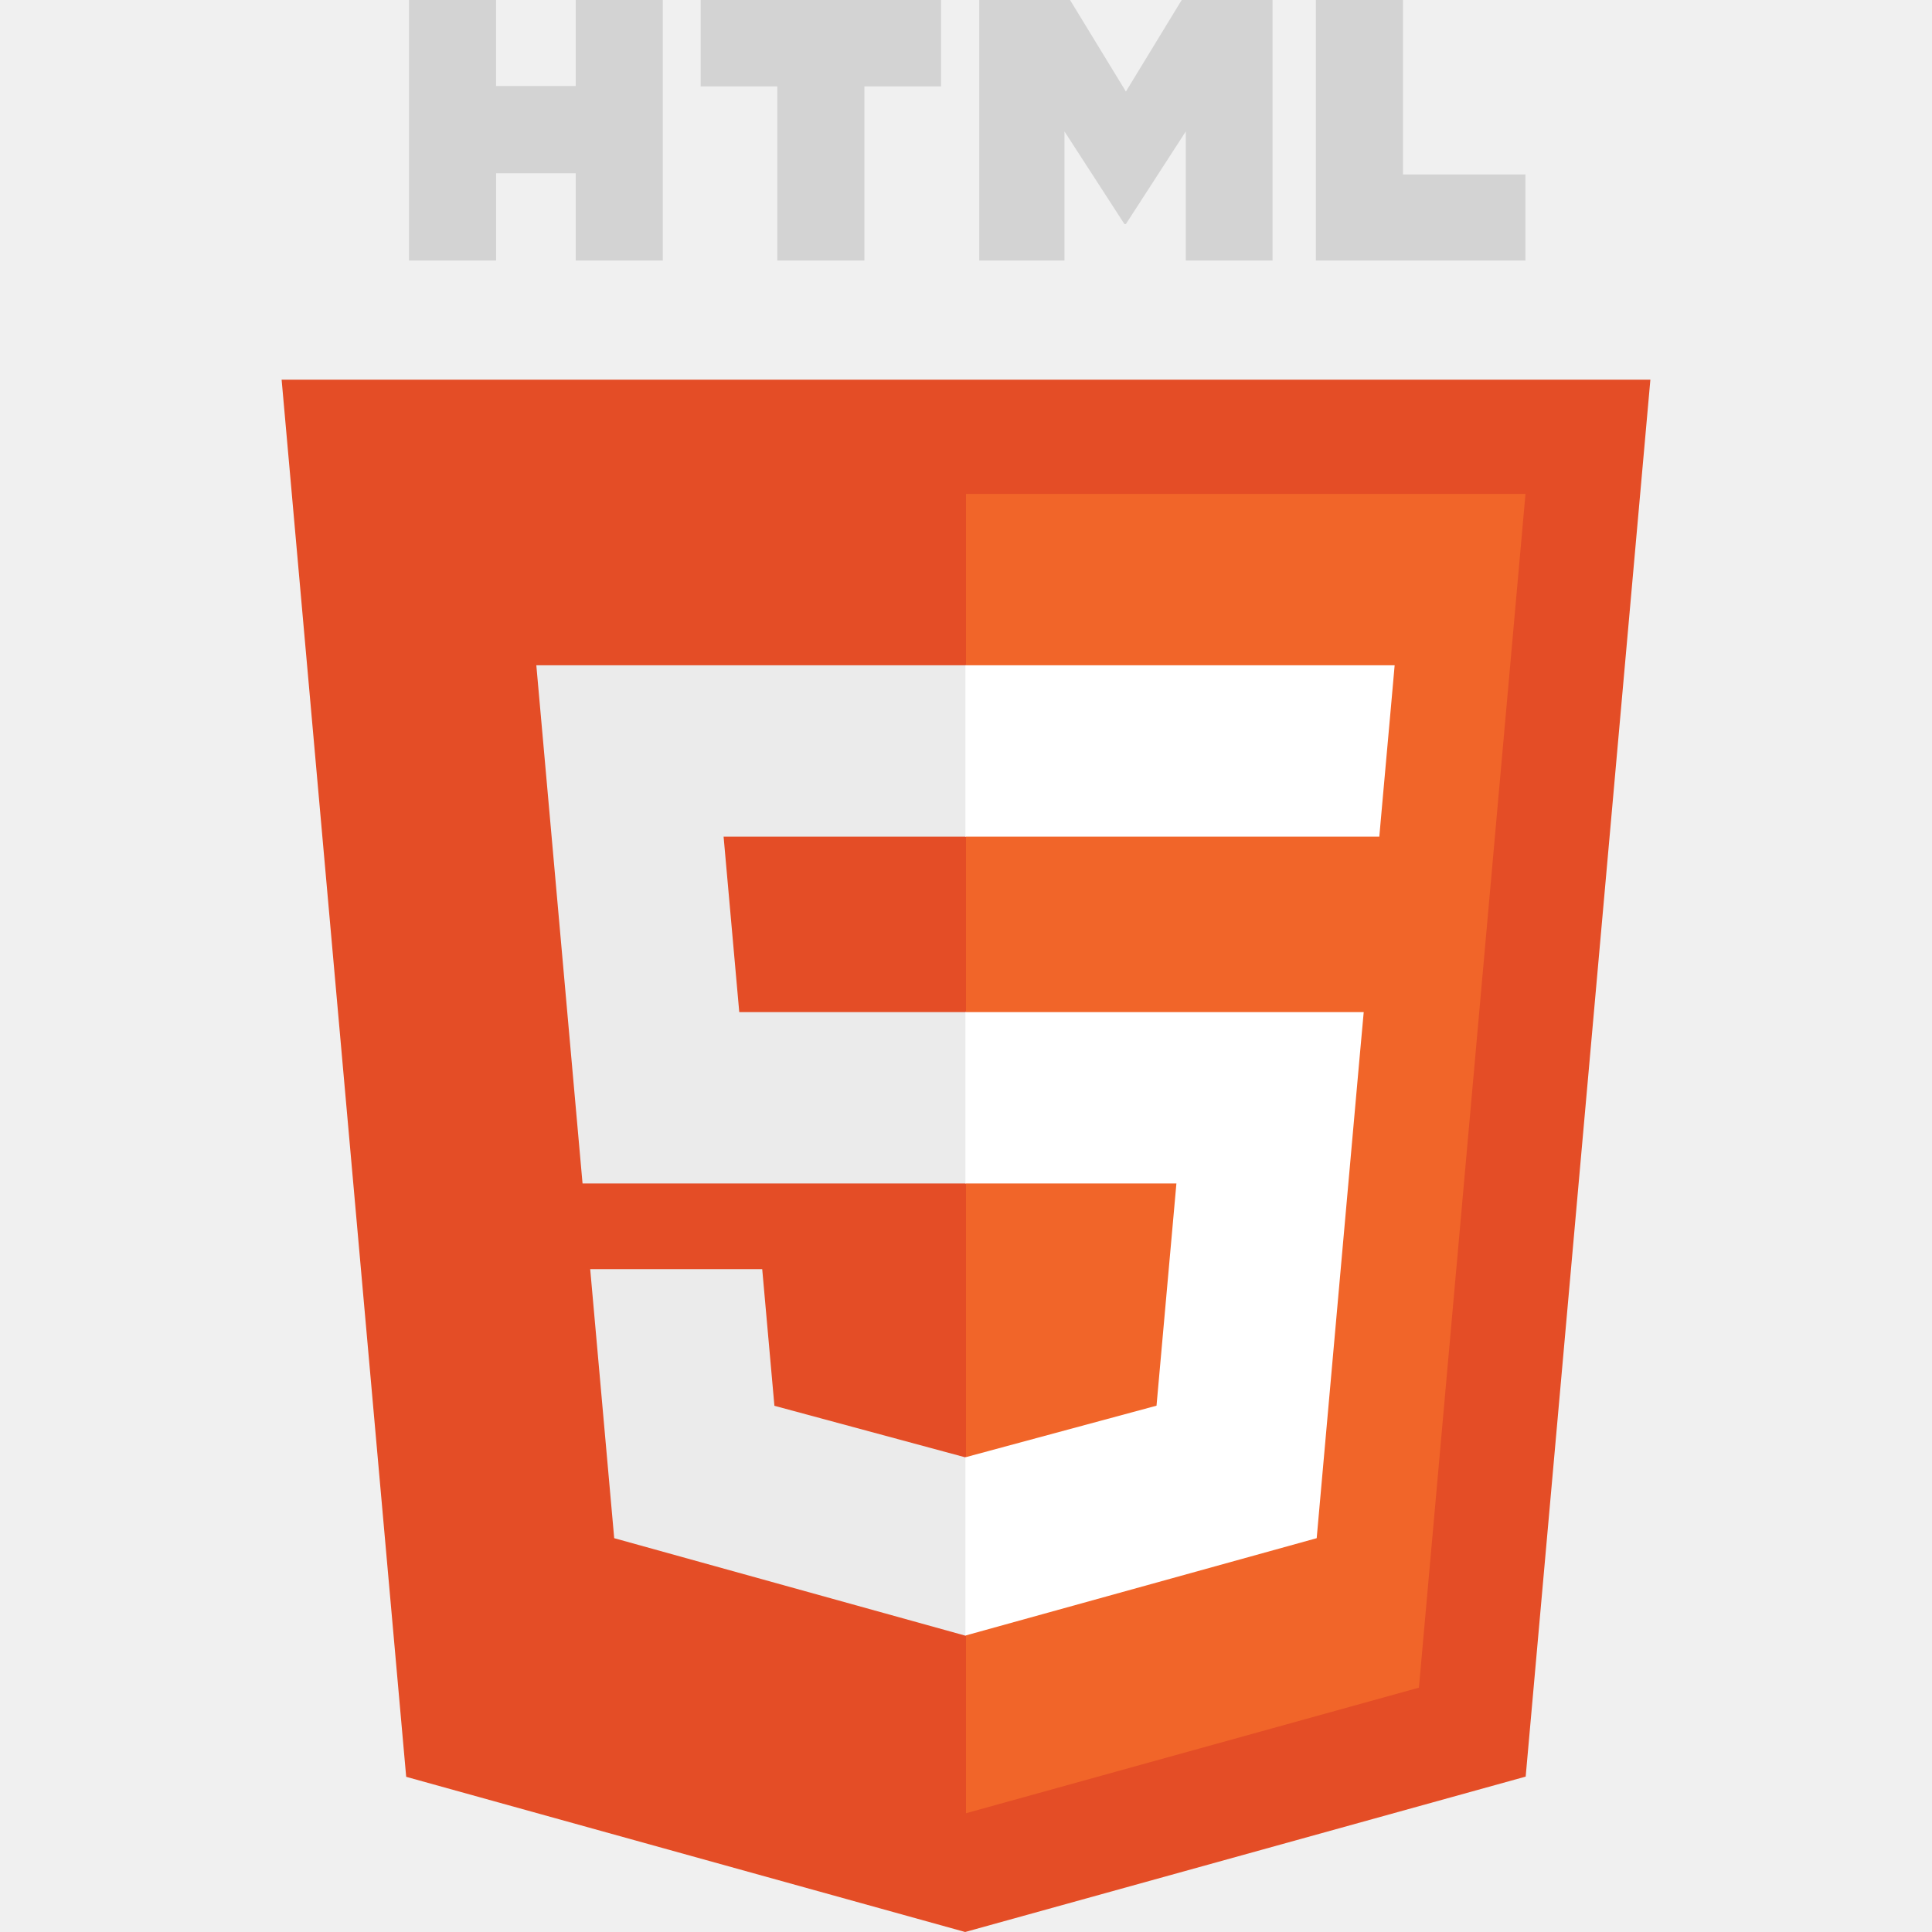
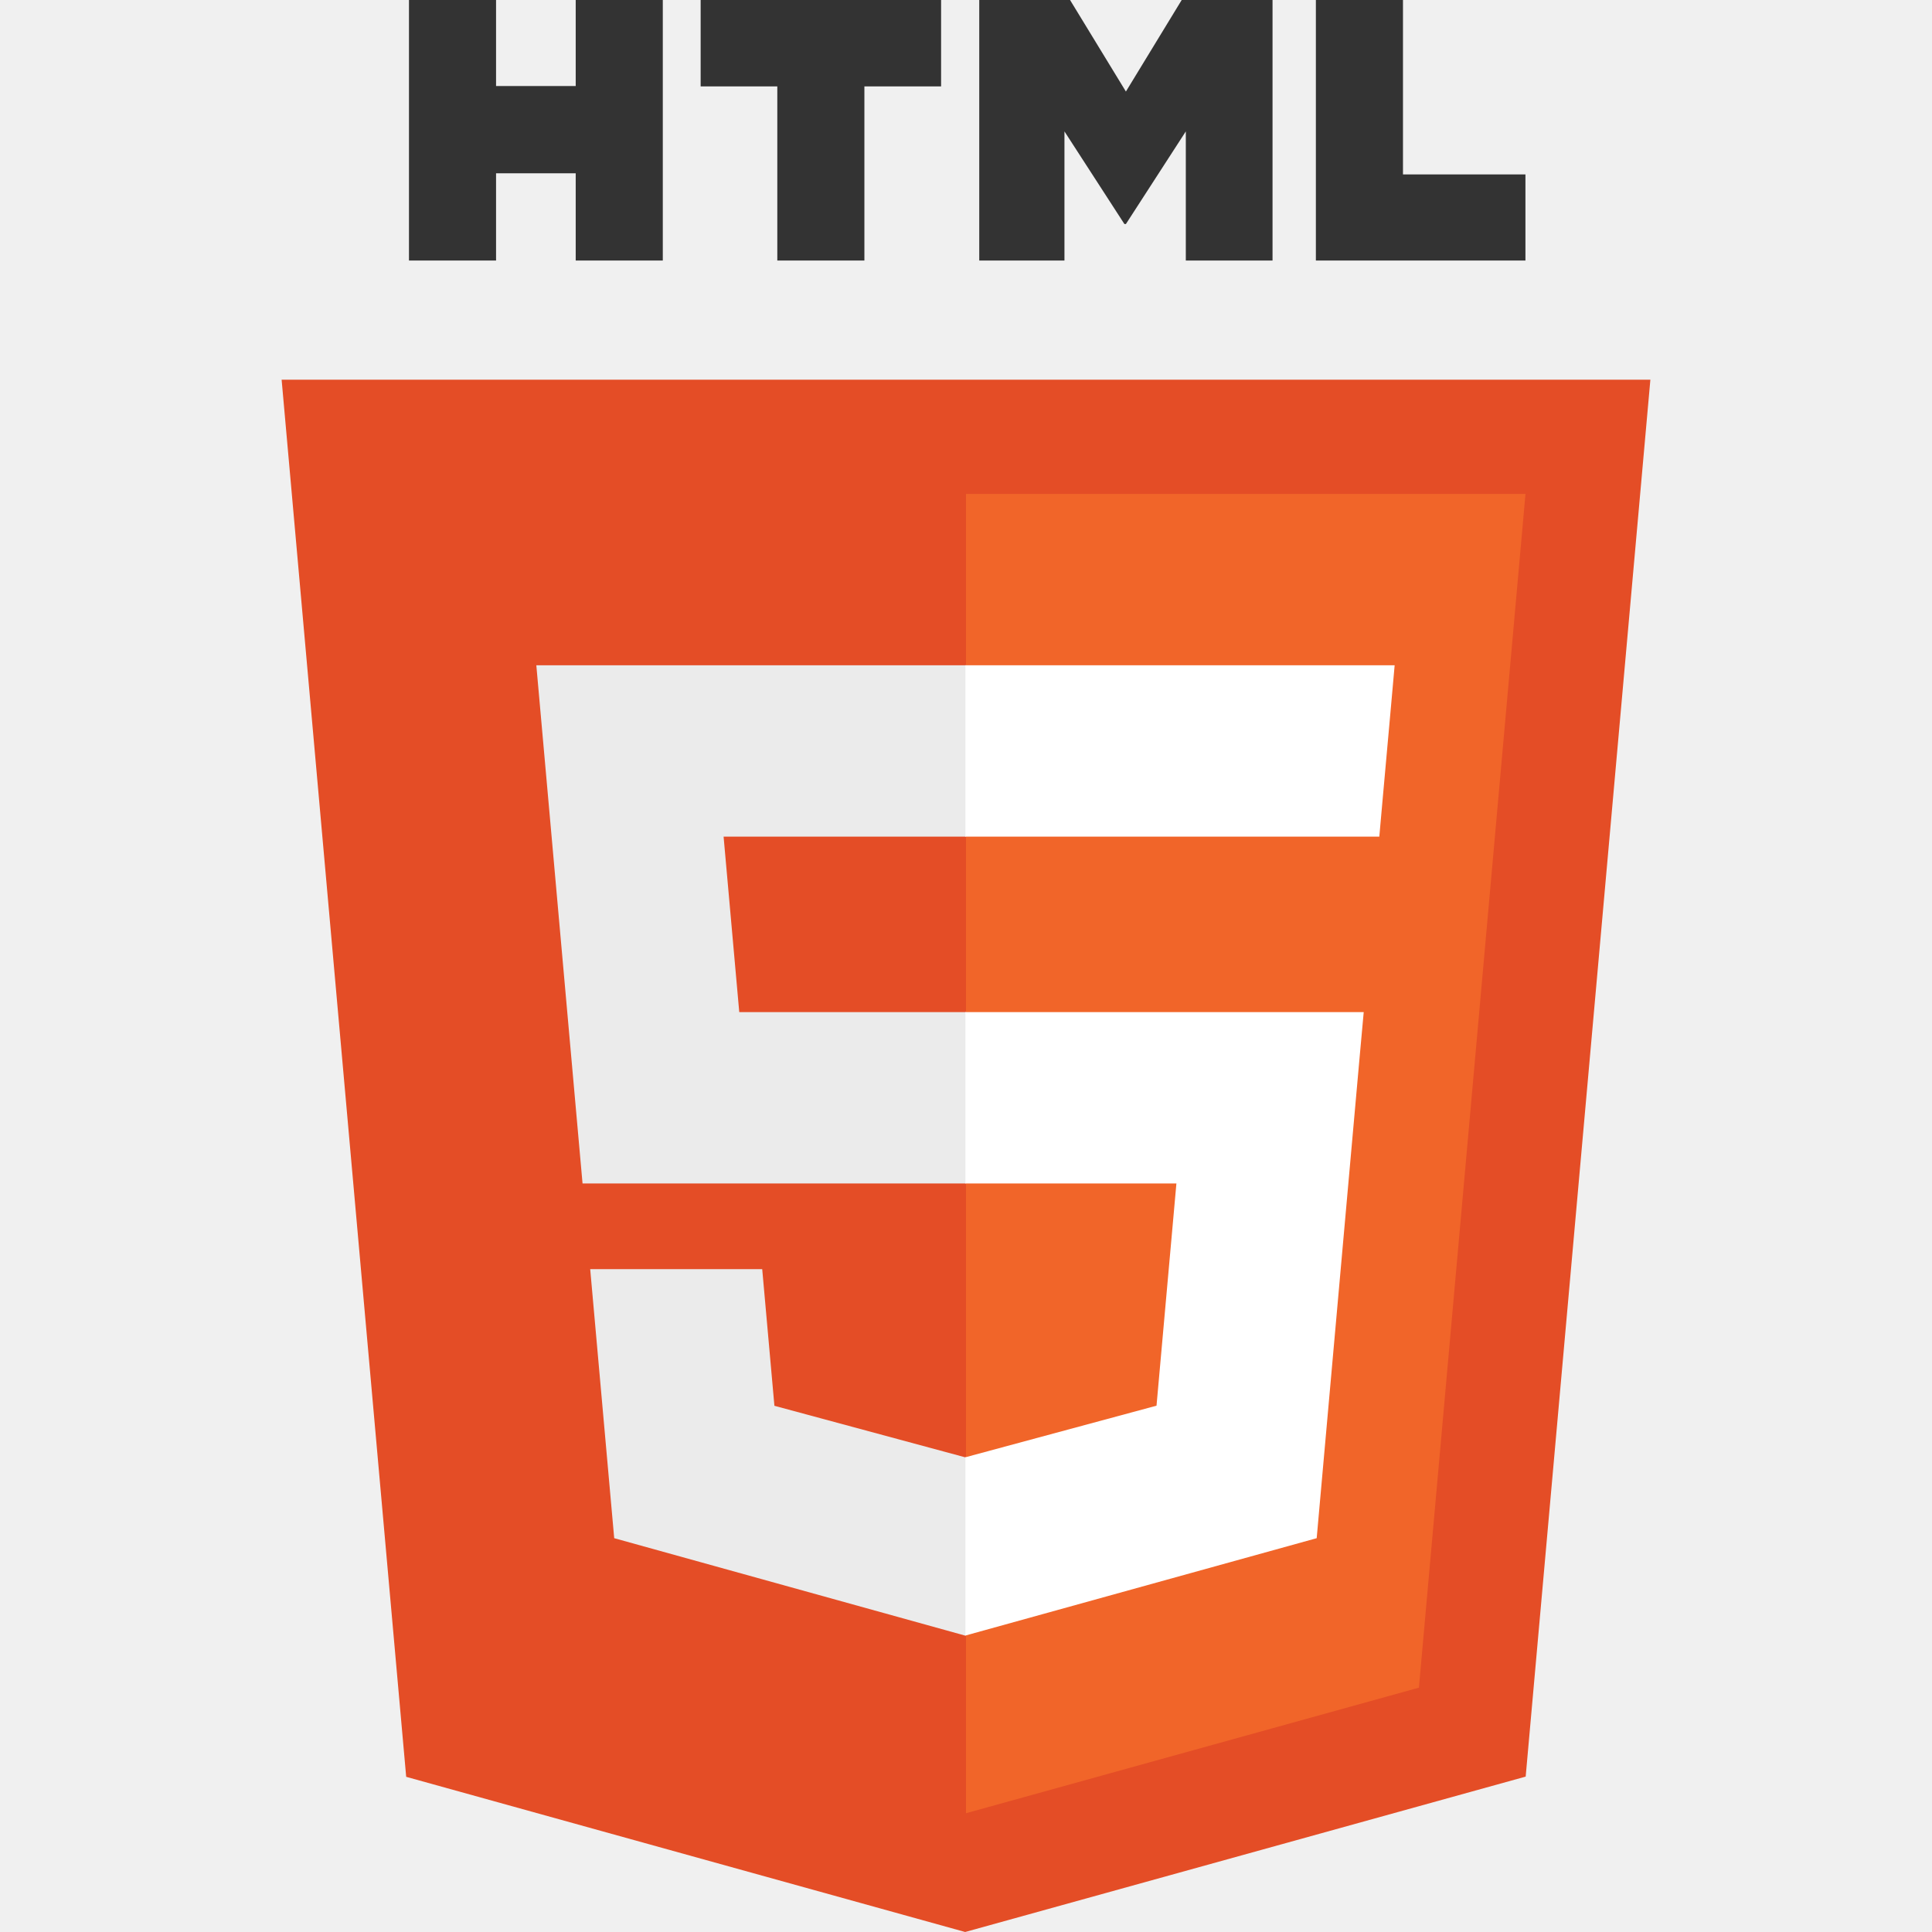
<svg xmlns="http://www.w3.org/2000/svg" viewBox="0 0 512 512">
  <polygon fill="#E44D26" points="107.644,470.877 74.633,100.62 437.367,100.62 404.321,470.819 255.778,512" />
  <polygon fill="#F16529" points="256,480.523 376.03,447.246 404.27,130.894 256,130.894" />
  <polygon fill="#EBEBEB" points="256,268.217 195.91,268.217 191.76,221.716 256,221.716 256,176.305 255.843,176.305 142.132,176.305 143.219,188.488 154.38,313.627 256,313.627" />
  <polygon fill="#EBEBEB" points="256,386.153 255.801,386.206 205.227,372.55 201.994,336.333 177.419,336.333 156.409,336.333 162.771,407.634 255.791,433.457 256,433.399" />
-   <path fill="lightgray" d="M108.382,0h23.077v22.8h21.11V0h23.078v69.044H152.57v-23.12h-21.11v23.12h-23.077V0z" />
-   <path fill="lightgray" d="M205.994,22.896h-20.316V0h63.72v22.896h-20.325v46.148h-23.078V22.896z" />
-   <path fill="lightgray" d="M259.511,0h24.063l14.802,24.26L313.163,0h24.072v69.044h-22.982V34.822l-15.877,24.549h-0.397l-15.888-24.549v34.222h-22.58V0z" />
-   <path fill="lightgray" d="M348.72,0h23.084v46.222h32.453v22.822H348.72V0z" />
+   <path fill="#333" d="M108.382,0h23.077v22.8h21.11V0h23.078v69.044H152.57v-23.12h-21.11v23.12h-23.077V0z" />
+   <path fill="#333" d="M205.994,22.896h-20.316V0h63.72v22.896h-20.325v46.148h-23.078V22.896z" />
+   <path fill="#333" d="M259.511,0h24.063l14.802,24.26L313.163,0h24.072v69.044h-22.982V34.822l-15.877,24.549h-0.397l-15.888-24.549v34.222h-22.58V0z" />
+   <path fill="#333" d="M348.72,0h23.084v46.222h32.453v22.822H348.72V0z" />
  <polygon fill="#FFFFFF" points="255.843,268.217 255.843,313.627 311.761,313.627 306.49,372.521 255.843,386.191 255.843,433.435 348.937,407.634 349.62,399.962 360.291,280.411 361.399,268.217 349.162,268.217" />
  <polygon fill="#FFFFFF" points="255.843,176.305 255.843,204.509 255.843,221.605 255.843,221.716 365.385,221.716 365.385,221.716 365.531,221.716 366.442,211.509 368.511,188.488 369.597,176.305" />
</svg>
